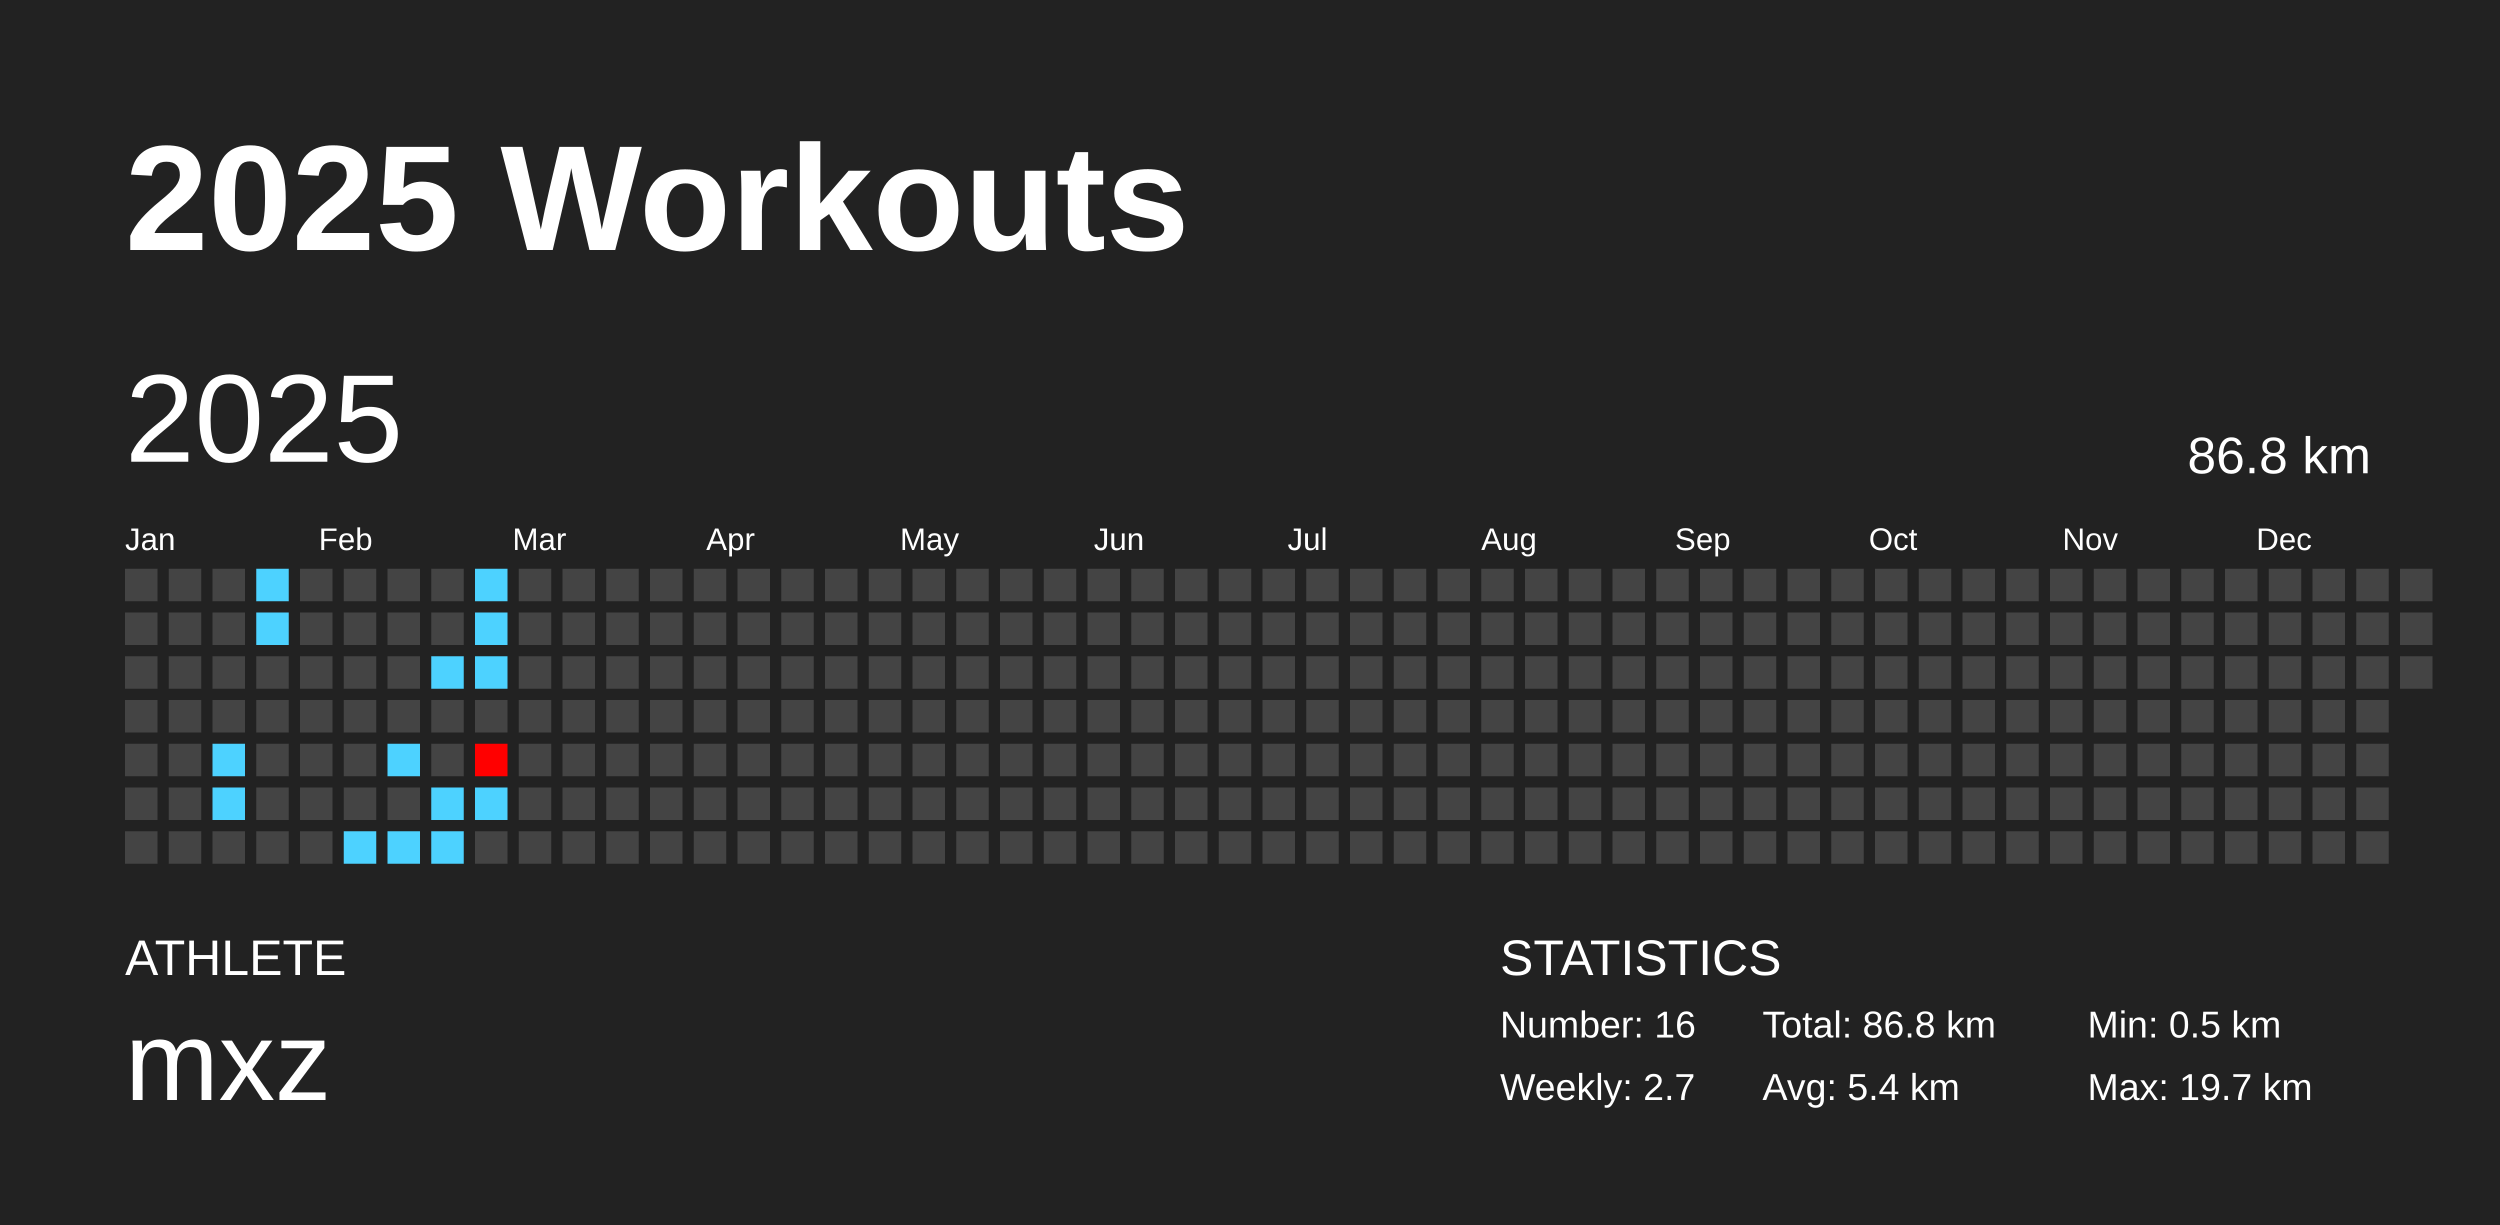
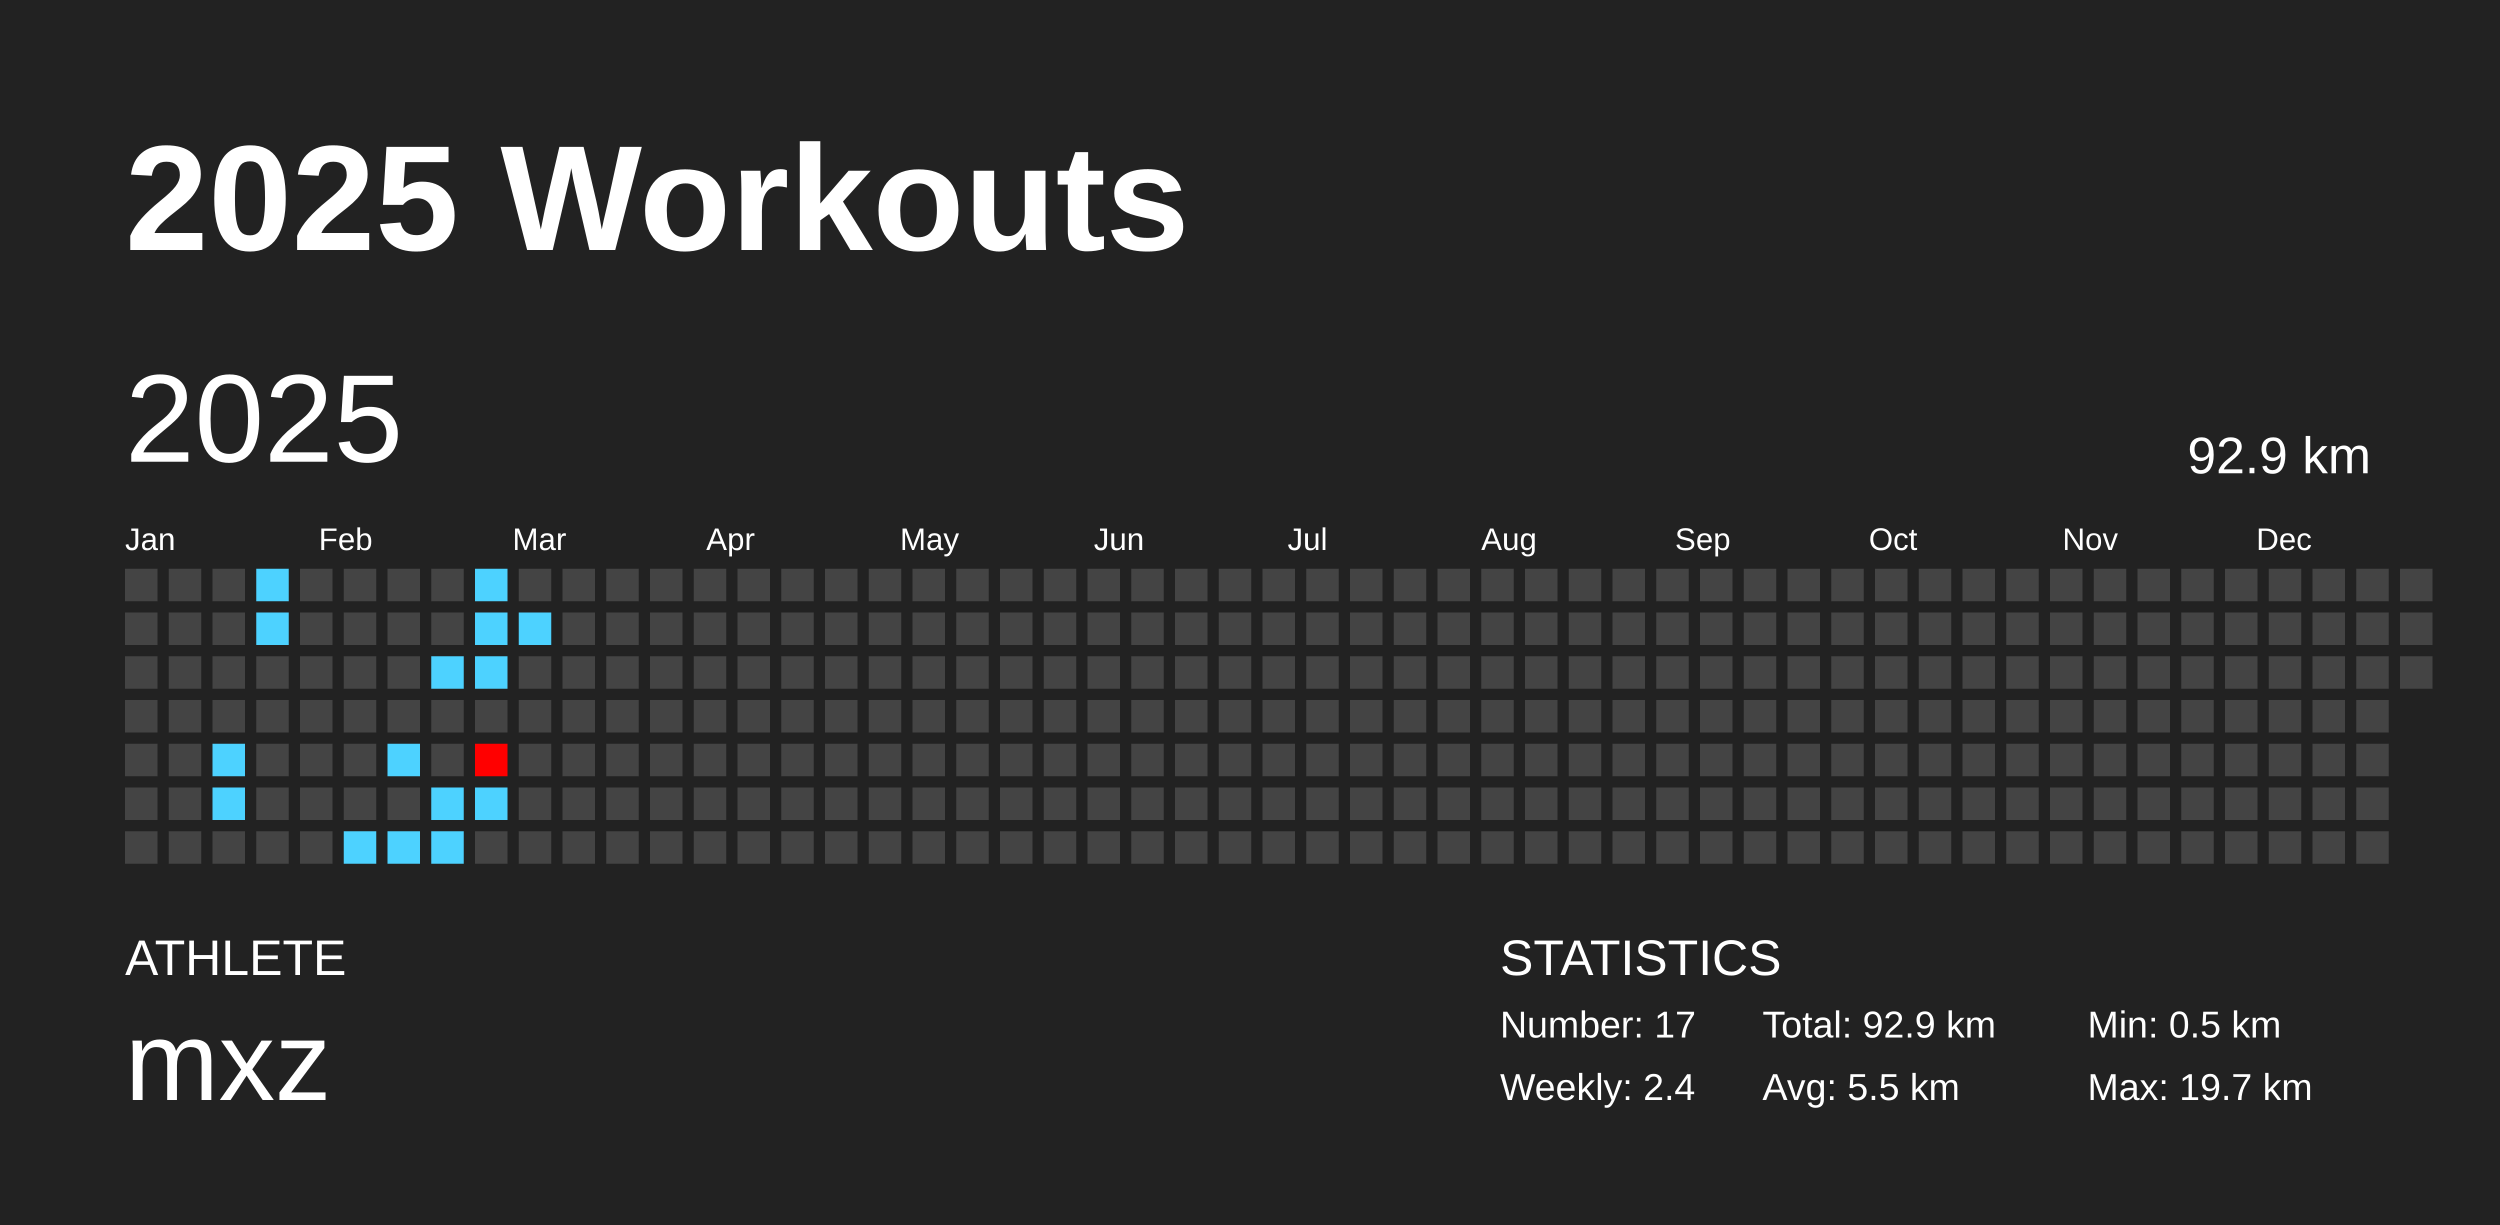
<svg xmlns="http://www.w3.org/2000/svg" baseProfile="full" height="98mm" version="1.1" viewBox="0,0,200,98" width="200mm">
  <defs />
  <rect fill="#222222" height="98" width="200" x="0" y="0" />
  <text fill="#FFFFFF" style="font-size:12px; font-family:Arial; font-weight:bold;" x="10" y="20">2025 Workouts</text>
  <text fill="#FFFFFF" style="font-size:4px; font-family:Arial" x="10" y="78">ATHLETE</text>
  <text fill="#FFFFFF" style="font-size:9px; font-family:Arial" x="10" y="88">mxz</text>
  <text fill="#FFFFFF" style="font-size:4px; font-family:Arial" x="120" y="78">STATISTICS</text>
-   <text fill="#FFFFFF" style="font-size:3px; font-family:Arial" x="120" y="83">Number: 16</text>
-   <text fill="#FFFFFF" style="font-size:3px; font-family:Arial" x="120" y="88">Weekly: 2.7</text>
-   <text fill="#FFFFFF" style="font-size:3px; font-family:Arial" x="141" y="83">Total: 86.8 km</text>
-   <text fill="#FFFFFF" style="font-size:3px; font-family:Arial" x="141" y="88">Avg: 5.4 km</text>
+   <text fill="#FFFFFF" style="font-size:3px; font-family:Arial" x="120" y="83">Number: 17</text>
+   <text fill="#FFFFFF" style="font-size:3px; font-family:Arial" x="120" y="88">Weekly: 2.4</text>
+   <text fill="#FFFFFF" style="font-size:3px; font-family:Arial" x="141" y="83">Total: 92.9 km</text>
+   <text fill="#FFFFFF" style="font-size:3px; font-family:Arial" x="141" y="88">Avg: 5.5 km</text>
  <text fill="#FFFFFF" style="font-size:3px; font-family:Arial" x="167" y="83">Min: 0.5 km</text>
  <text fill="#FFFFFF" style="font-size:3px; font-family:Arial" x="167" y="88">Max: 19.7 km</text>
  <text dominant-baseline="hanging" fill="#FFFFFF" style="font-size:10.0px; font-family:Arial;" x="10" y="30">2025</text>
-   <text dominant-baseline="hanging" fill="#FFFFFF" style="font-size:4.125px; font-family:Arial;" x="175" y="35">86.8 km</text>
+   <text dominant-baseline="hanging" fill="#FFFFFF" style="font-size:4.125px; font-family:Arial;" x="175" y="35">92.9 km</text>
  <text fill="#FFFFFF" style="font-size:2.5px; font-family:Arial" x="10.0" y="44">Jan</text>
  <text fill="#FFFFFF" style="font-size:2.5px; font-family:Arial" x="25.5" y="44">Feb</text>
  <text fill="#FFFFFF" style="font-size:2.5px; font-family:Arial" x="41.0" y="44">Mar</text>
  <text fill="#FFFFFF" style="font-size:2.5px; font-family:Arial" x="56.5" y="44">Apr</text>
  <text fill="#FFFFFF" style="font-size:2.5px; font-family:Arial" x="72.0" y="44">May</text>
  <text fill="#FFFFFF" style="font-size:2.5px; font-family:Arial" x="87.5" y="44">Jun</text>
  <text fill="#FFFFFF" style="font-size:2.5px; font-family:Arial" x="103.0" y="44">Jul</text>
  <text fill="#FFFFFF" style="font-size:2.5px; font-family:Arial" x="118.5" y="44">Aug</text>
  <text fill="#FFFFFF" style="font-size:2.5px; font-family:Arial" x="134.0" y="44">Sep</text>
  <text fill="#FFFFFF" style="font-size:2.5px; font-family:Arial" x="149.5" y="44">Oct</text>
  <text fill="#FFFFFF" style="font-size:2.5px; font-family:Arial" x="165.0" y="44">Nov</text>
  <text fill="#FFFFFF" style="font-size:2.5px; font-family:Arial" x="180.5" y="44">Dec</text>
  <rect fill="#444444" height="2.6" width="2.6" x="10.0" y="45.5" />
  <rect fill="#444444" height="2.6" width="2.6" x="10.0" y="49.0" />
  <rect fill="#444444" height="2.6" width="2.6" x="10.0" y="52.5" />
  <rect fill="#444444" height="2.6" width="2.6" x="10.0" y="56.0" />
  <rect fill="#444444" height="2.6" width="2.6" x="10.0" y="59.5" />
  <rect fill="#444444" height="2.6" width="2.6" x="10.0" y="63.0" />
  <rect fill="#444444" height="2.6" width="2.6" x="10.0" y="66.5" />
  <rect fill="#444444" height="2.6" width="2.6" x="13.5" y="45.5" />
  <rect fill="#444444" height="2.6" width="2.6" x="13.5" y="49.0" />
  <rect fill="#444444" height="2.6" width="2.6" x="13.5" y="52.5" />
  <rect fill="#444444" height="2.6" width="2.6" x="13.5" y="56.0" />
  <rect fill="#444444" height="2.6" width="2.6" x="13.5" y="59.5" />
  <rect fill="#444444" height="2.6" width="2.6" x="13.5" y="63.0" />
  <rect fill="#444444" height="2.6" width="2.6" x="13.5" y="66.5" />
  <rect fill="#444444" height="2.6" width="2.6" x="17.0" y="45.5" />
  <rect fill="#444444" height="2.6" width="2.6" x="17.0" y="49.0" />
  <rect fill="#444444" height="2.6" width="2.6" x="17.0" y="52.5" />
  <rect fill="#444444" height="2.6" width="2.6" x="17.0" y="56.0" />
  <rect fill="#4dd2ff" height="2.6" width="2.6" x="17.0" y="59.5" />
  <rect fill="#4dd2ff" height="2.6" width="2.6" x="17.0" y="63.0" />
  <rect fill="#444444" height="2.6" width="2.6" x="17.0" y="66.5" />
  <rect fill="#4dd2ff" height="2.6" width="2.6" x="20.5" y="45.5" />
  <rect fill="#4dd2ff" height="2.6" width="2.6" x="20.5" y="49.0" />
  <rect fill="#444444" height="2.6" width="2.6" x="20.5" y="52.5" />
  <rect fill="#444444" height="2.6" width="2.6" x="20.5" y="56.0" />
  <rect fill="#444444" height="2.6" width="2.6" x="20.5" y="59.5" />
  <rect fill="#444444" height="2.6" width="2.6" x="20.5" y="63.0" />
  <rect fill="#444444" height="2.6" width="2.6" x="20.5" y="66.5" />
  <rect fill="#444444" height="2.6" width="2.6" x="24.0" y="45.5" />
  <rect fill="#444444" height="2.6" width="2.6" x="24.0" y="49.0" />
  <rect fill="#444444" height="2.6" width="2.6" x="24.0" y="52.5" />
  <rect fill="#444444" height="2.6" width="2.6" x="24.0" y="56.0" />
  <rect fill="#444444" height="2.6" width="2.6" x="24.0" y="59.5" />
  <rect fill="#444444" height="2.6" width="2.6" x="24.0" y="63.0" />
  <rect fill="#444444" height="2.6" width="2.6" x="24.0" y="66.5" />
  <rect fill="#444444" height="2.6" width="2.6" x="27.5" y="45.5" />
  <rect fill="#444444" height="2.6" width="2.6" x="27.5" y="49.0" />
  <rect fill="#444444" height="2.6" width="2.6" x="27.5" y="52.5" />
  <rect fill="#444444" height="2.6" width="2.6" x="27.5" y="56.0" />
  <rect fill="#444444" height="2.6" width="2.6" x="27.5" y="59.5" />
  <rect fill="#444444" height="2.6" width="2.6" x="27.5" y="63.0" />
  <rect fill="#4dd2ff" height="2.6" width="2.6" x="27.5" y="66.5" />
  <rect fill="#444444" height="2.6" width="2.6" x="31.0" y="45.5" />
  <rect fill="#444444" height="2.6" width="2.6" x="31.0" y="49.0" />
  <rect fill="#444444" height="2.6" width="2.6" x="31.0" y="52.5" />
  <rect fill="#444444" height="2.6" width="2.6" x="31.0" y="56.0" />
  <rect fill="#4dd2ff" height="2.6" width="2.6" x="31.0" y="59.5" />
  <rect fill="#444444" height="2.6" width="2.6" x="31.0" y="63.0" />
  <rect fill="#4dd2ff" height="2.6" width="2.6" x="31.0" y="66.5" />
  <rect fill="#444444" height="2.6" width="2.6" x="34.5" y="45.5" />
  <rect fill="#444444" height="2.6" width="2.6" x="34.5" y="49.0" />
  <rect fill="#4dd2ff" height="2.6" width="2.6" x="34.5" y="52.5" />
  <rect fill="#444444" height="2.6" width="2.6" x="34.5" y="56.0" />
  <rect fill="#444444" height="2.6" width="2.6" x="34.5" y="59.5" />
  <rect fill="#4dd2ff" height="2.6" width="2.6" x="34.5" y="63.0" />
  <rect fill="#4dd2ff" height="2.6" width="2.6" x="34.5" y="66.5" />
  <rect fill="#4dd2ff" height="2.6" width="2.6" x="38.0" y="45.5" />
  <rect fill="#4dd2ff" height="2.6" width="2.6" x="38.0" y="49.0" />
  <rect fill="#4dd2ff" height="2.6" width="2.6" x="38.0" y="52.5" />
  <rect fill="#444444" height="2.6" width="2.6" x="38.0" y="56.0" />
  <rect fill="#ff0000" height="2.6" width="2.6" x="38.0" y="59.5" />
  <rect fill="#4dd2ff" height="2.6" width="2.6" x="38.0" y="63.0" />
  <rect fill="#444444" height="2.6" width="2.6" x="38.0" y="66.5" />
  <rect fill="#444444" height="2.6" width="2.6" x="41.5" y="45.5" />
-   <rect fill="#444444" height="2.6" width="2.6" x="41.5" y="49.0" />
+   <rect fill="#4dd2ff" height="2.6" width="2.6" x="41.5" y="49.0" />
  <rect fill="#444444" height="2.6" width="2.6" x="41.5" y="52.5" />
  <rect fill="#444444" height="2.6" width="2.6" x="41.5" y="56.0" />
  <rect fill="#444444" height="2.6" width="2.6" x="41.5" y="59.5" />
  <rect fill="#444444" height="2.6" width="2.6" x="41.5" y="63.0" />
  <rect fill="#444444" height="2.6" width="2.6" x="41.5" y="66.5" />
  <rect fill="#444444" height="2.6" width="2.6" x="45.0" y="45.5" />
  <rect fill="#444444" height="2.6" width="2.6" x="45.0" y="49.0" />
  <rect fill="#444444" height="2.6" width="2.6" x="45.0" y="52.5" />
  <rect fill="#444444" height="2.6" width="2.6" x="45.0" y="56.0" />
  <rect fill="#444444" height="2.6" width="2.6" x="45.0" y="59.5" />
  <rect fill="#444444" height="2.6" width="2.6" x="45.0" y="63.0" />
  <rect fill="#444444" height="2.6" width="2.6" x="45.0" y="66.5" />
  <rect fill="#444444" height="2.6" width="2.6" x="48.5" y="45.5" />
  <rect fill="#444444" height="2.6" width="2.6" x="48.5" y="49.0" />
  <rect fill="#444444" height="2.6" width="2.6" x="48.5" y="52.5" />
  <rect fill="#444444" height="2.6" width="2.6" x="48.5" y="56.0" />
  <rect fill="#444444" height="2.6" width="2.6" x="48.5" y="59.5" />
  <rect fill="#444444" height="2.6" width="2.6" x="48.5" y="63.0" />
  <rect fill="#444444" height="2.6" width="2.6" x="48.5" y="66.5" />
  <rect fill="#444444" height="2.6" width="2.6" x="52.0" y="45.5" />
  <rect fill="#444444" height="2.6" width="2.6" x="52.0" y="49.0" />
  <rect fill="#444444" height="2.6" width="2.6" x="52.0" y="52.5" />
  <rect fill="#444444" height="2.6" width="2.6" x="52.0" y="56.0" />
  <rect fill="#444444" height="2.6" width="2.6" x="52.0" y="59.5" />
  <rect fill="#444444" height="2.6" width="2.6" x="52.0" y="63.0" />
  <rect fill="#444444" height="2.6" width="2.6" x="52.0" y="66.5" />
  <rect fill="#444444" height="2.6" width="2.6" x="55.5" y="45.5" />
  <rect fill="#444444" height="2.6" width="2.6" x="55.5" y="49.0" />
  <rect fill="#444444" height="2.6" width="2.6" x="55.5" y="52.5" />
  <rect fill="#444444" height="2.6" width="2.6" x="55.5" y="56.0" />
  <rect fill="#444444" height="2.6" width="2.6" x="55.5" y="59.5" />
  <rect fill="#444444" height="2.6" width="2.6" x="55.5" y="63.0" />
  <rect fill="#444444" height="2.6" width="2.6" x="55.5" y="66.5" />
  <rect fill="#444444" height="2.6" width="2.6" x="59.0" y="45.5" />
  <rect fill="#444444" height="2.6" width="2.6" x="59.0" y="49.0" />
  <rect fill="#444444" height="2.6" width="2.6" x="59.0" y="52.5" />
  <rect fill="#444444" height="2.6" width="2.6" x="59.0" y="56.0" />
  <rect fill="#444444" height="2.6" width="2.6" x="59.0" y="59.5" />
  <rect fill="#444444" height="2.6" width="2.6" x="59.0" y="63.0" />
  <rect fill="#444444" height="2.6" width="2.6" x="59.0" y="66.5" />
  <rect fill="#444444" height="2.6" width="2.6" x="62.5" y="45.5" />
  <rect fill="#444444" height="2.6" width="2.6" x="62.5" y="49.0" />
  <rect fill="#444444" height="2.6" width="2.6" x="62.5" y="52.5" />
  <rect fill="#444444" height="2.6" width="2.6" x="62.5" y="56.0" />
  <rect fill="#444444" height="2.6" width="2.6" x="62.5" y="59.5" />
  <rect fill="#444444" height="2.6" width="2.6" x="62.5" y="63.0" />
  <rect fill="#444444" height="2.6" width="2.6" x="62.5" y="66.5" />
  <rect fill="#444444" height="2.6" width="2.6" x="66.0" y="45.5" />
  <rect fill="#444444" height="2.6" width="2.6" x="66.0" y="49.0" />
  <rect fill="#444444" height="2.6" width="2.6" x="66.0" y="52.5" />
  <rect fill="#444444" height="2.6" width="2.6" x="66.0" y="56.0" />
  <rect fill="#444444" height="2.6" width="2.6" x="66.0" y="59.5" />
  <rect fill="#444444" height="2.6" width="2.6" x="66.0" y="63.0" />
  <rect fill="#444444" height="2.6" width="2.6" x="66.0" y="66.5" />
  <rect fill="#444444" height="2.6" width="2.6" x="69.5" y="45.5" />
  <rect fill="#444444" height="2.6" width="2.6" x="69.5" y="49.0" />
  <rect fill="#444444" height="2.6" width="2.6" x="69.5" y="52.5" />
  <rect fill="#444444" height="2.6" width="2.6" x="69.5" y="56.0" />
  <rect fill="#444444" height="2.6" width="2.6" x="69.5" y="59.5" />
  <rect fill="#444444" height="2.6" width="2.6" x="69.5" y="63.0" />
  <rect fill="#444444" height="2.6" width="2.6" x="69.5" y="66.5" />
  <rect fill="#444444" height="2.6" width="2.6" x="73.0" y="45.5" />
  <rect fill="#444444" height="2.6" width="2.6" x="73.0" y="49.0" />
  <rect fill="#444444" height="2.6" width="2.6" x="73.0" y="52.5" />
  <rect fill="#444444" height="2.6" width="2.6" x="73.0" y="56.0" />
  <rect fill="#444444" height="2.6" width="2.6" x="73.0" y="59.5" />
  <rect fill="#444444" height="2.6" width="2.6" x="73.0" y="63.0" />
  <rect fill="#444444" height="2.6" width="2.6" x="73.0" y="66.5" />
  <rect fill="#444444" height="2.6" width="2.6" x="76.5" y="45.5" />
  <rect fill="#444444" height="2.6" width="2.6" x="76.5" y="49.0" />
  <rect fill="#444444" height="2.6" width="2.6" x="76.5" y="52.5" />
  <rect fill="#444444" height="2.6" width="2.6" x="76.5" y="56.0" />
  <rect fill="#444444" height="2.6" width="2.6" x="76.5" y="59.5" />
  <rect fill="#444444" height="2.6" width="2.6" x="76.5" y="63.0" />
  <rect fill="#444444" height="2.6" width="2.6" x="76.5" y="66.5" />
  <rect fill="#444444" height="2.6" width="2.6" x="80.0" y="45.5" />
  <rect fill="#444444" height="2.6" width="2.6" x="80.0" y="49.0" />
  <rect fill="#444444" height="2.6" width="2.6" x="80.0" y="52.5" />
  <rect fill="#444444" height="2.6" width="2.6" x="80.0" y="56.0" />
  <rect fill="#444444" height="2.6" width="2.6" x="80.0" y="59.5" />
  <rect fill="#444444" height="2.6" width="2.6" x="80.0" y="63.0" />
  <rect fill="#444444" height="2.6" width="2.6" x="80.0" y="66.5" />
  <rect fill="#444444" height="2.6" width="2.6" x="83.5" y="45.5" />
  <rect fill="#444444" height="2.6" width="2.6" x="83.5" y="49.0" />
  <rect fill="#444444" height="2.6" width="2.6" x="83.5" y="52.5" />
  <rect fill="#444444" height="2.6" width="2.6" x="83.5" y="56.0" />
  <rect fill="#444444" height="2.6" width="2.6" x="83.5" y="59.5" />
  <rect fill="#444444" height="2.6" width="2.6" x="83.5" y="63.0" />
  <rect fill="#444444" height="2.6" width="2.6" x="83.5" y="66.5" />
  <rect fill="#444444" height="2.6" width="2.6" x="87.0" y="45.5" />
  <rect fill="#444444" height="2.6" width="2.6" x="87.0" y="49.0" />
  <rect fill="#444444" height="2.6" width="2.6" x="87.0" y="52.5" />
  <rect fill="#444444" height="2.6" width="2.6" x="87.0" y="56.0" />
  <rect fill="#444444" height="2.6" width="2.6" x="87.0" y="59.5" />
  <rect fill="#444444" height="2.6" width="2.6" x="87.0" y="63.0" />
  <rect fill="#444444" height="2.6" width="2.6" x="87.0" y="66.5" />
  <rect fill="#444444" height="2.6" width="2.6" x="90.5" y="45.5" />
  <rect fill="#444444" height="2.6" width="2.6" x="90.5" y="49.0" />
  <rect fill="#444444" height="2.6" width="2.6" x="90.5" y="52.5" />
  <rect fill="#444444" height="2.6" width="2.6" x="90.5" y="56.0" />
  <rect fill="#444444" height="2.6" width="2.6" x="90.5" y="59.5" />
  <rect fill="#444444" height="2.6" width="2.6" x="90.5" y="63.0" />
  <rect fill="#444444" height="2.6" width="2.6" x="90.5" y="66.5" />
  <rect fill="#444444" height="2.6" width="2.6" x="94.0" y="45.5" />
  <rect fill="#444444" height="2.6" width="2.6" x="94.0" y="49.0" />
  <rect fill="#444444" height="2.6" width="2.6" x="94.0" y="52.5" />
  <rect fill="#444444" height="2.6" width="2.6" x="94.0" y="56.0" />
  <rect fill="#444444" height="2.6" width="2.6" x="94.0" y="59.5" />
  <rect fill="#444444" height="2.6" width="2.6" x="94.0" y="63.0" />
  <rect fill="#444444" height="2.6" width="2.6" x="94.0" y="66.5" />
  <rect fill="#444444" height="2.6" width="2.6" x="97.5" y="45.5" />
  <rect fill="#444444" height="2.6" width="2.6" x="97.5" y="49.0" />
  <rect fill="#444444" height="2.6" width="2.6" x="97.5" y="52.5" />
  <rect fill="#444444" height="2.6" width="2.6" x="97.5" y="56.0" />
  <rect fill="#444444" height="2.6" width="2.6" x="97.5" y="59.5" />
  <rect fill="#444444" height="2.6" width="2.6" x="97.5" y="63.0" />
  <rect fill="#444444" height="2.6" width="2.6" x="97.5" y="66.5" />
  <rect fill="#444444" height="2.6" width="2.6" x="101.0" y="45.5" />
  <rect fill="#444444" height="2.6" width="2.6" x="101.0" y="49.0" />
  <rect fill="#444444" height="2.6" width="2.6" x="101.0" y="52.5" />
  <rect fill="#444444" height="2.6" width="2.6" x="101.0" y="56.0" />
  <rect fill="#444444" height="2.6" width="2.6" x="101.0" y="59.5" />
  <rect fill="#444444" height="2.6" width="2.6" x="101.0" y="63.0" />
  <rect fill="#444444" height="2.6" width="2.6" x="101.0" y="66.5" />
  <rect fill="#444444" height="2.6" width="2.6" x="104.5" y="45.5" />
  <rect fill="#444444" height="2.6" width="2.6" x="104.5" y="49.0" />
  <rect fill="#444444" height="2.6" width="2.6" x="104.5" y="52.5" />
  <rect fill="#444444" height="2.6" width="2.6" x="104.5" y="56.0" />
  <rect fill="#444444" height="2.6" width="2.6" x="104.5" y="59.5" />
  <rect fill="#444444" height="2.6" width="2.6" x="104.5" y="63.0" />
  <rect fill="#444444" height="2.6" width="2.6" x="104.5" y="66.5" />
  <rect fill="#444444" height="2.6" width="2.6" x="108.0" y="45.5" />
  <rect fill="#444444" height="2.6" width="2.6" x="108.0" y="49.0" />
  <rect fill="#444444" height="2.6" width="2.6" x="108.0" y="52.5" />
  <rect fill="#444444" height="2.6" width="2.6" x="108.0" y="56.0" />
  <rect fill="#444444" height="2.6" width="2.6" x="108.0" y="59.5" />
  <rect fill="#444444" height="2.6" width="2.6" x="108.0" y="63.0" />
  <rect fill="#444444" height="2.6" width="2.6" x="108.0" y="66.5" />
  <rect fill="#444444" height="2.6" width="2.6" x="111.5" y="45.5" />
  <rect fill="#444444" height="2.6" width="2.6" x="111.5" y="49.0" />
  <rect fill="#444444" height="2.6" width="2.6" x="111.5" y="52.5" />
  <rect fill="#444444" height="2.6" width="2.6" x="111.5" y="56.0" />
  <rect fill="#444444" height="2.6" width="2.6" x="111.5" y="59.5" />
  <rect fill="#444444" height="2.6" width="2.6" x="111.5" y="63.0" />
  <rect fill="#444444" height="2.6" width="2.6" x="111.5" y="66.5" />
  <rect fill="#444444" height="2.6" width="2.6" x="115.0" y="45.5" />
  <rect fill="#444444" height="2.6" width="2.6" x="115.0" y="49.0" />
  <rect fill="#444444" height="2.6" width="2.6" x="115.0" y="52.5" />
  <rect fill="#444444" height="2.6" width="2.6" x="115.0" y="56.0" />
  <rect fill="#444444" height="2.6" width="2.6" x="115.0" y="59.5" />
  <rect fill="#444444" height="2.6" width="2.6" x="115.0" y="63.0" />
  <rect fill="#444444" height="2.6" width="2.6" x="115.0" y="66.5" />
  <rect fill="#444444" height="2.6" width="2.6" x="118.5" y="45.5" />
  <rect fill="#444444" height="2.6" width="2.6" x="118.5" y="49.0" />
  <rect fill="#444444" height="2.6" width="2.6" x="118.5" y="52.5" />
  <rect fill="#444444" height="2.6" width="2.6" x="118.5" y="56.0" />
  <rect fill="#444444" height="2.6" width="2.6" x="118.5" y="59.5" />
  <rect fill="#444444" height="2.6" width="2.6" x="118.5" y="63.0" />
  <rect fill="#444444" height="2.6" width="2.6" x="118.5" y="66.5" />
  <rect fill="#444444" height="2.6" width="2.6" x="122.0" y="45.5" />
  <rect fill="#444444" height="2.6" width="2.6" x="122.0" y="49.0" />
  <rect fill="#444444" height="2.6" width="2.6" x="122.0" y="52.5" />
  <rect fill="#444444" height="2.6" width="2.6" x="122.0" y="56.0" />
  <rect fill="#444444" height="2.6" width="2.6" x="122.0" y="59.5" />
  <rect fill="#444444" height="2.6" width="2.6" x="122.0" y="63.0" />
  <rect fill="#444444" height="2.6" width="2.6" x="122.0" y="66.5" />
  <rect fill="#444444" height="2.6" width="2.6" x="125.5" y="45.5" />
  <rect fill="#444444" height="2.6" width="2.6" x="125.5" y="49.0" />
  <rect fill="#444444" height="2.6" width="2.6" x="125.5" y="52.5" />
  <rect fill="#444444" height="2.6" width="2.6" x="125.5" y="56.0" />
  <rect fill="#444444" height="2.6" width="2.6" x="125.5" y="59.5" />
  <rect fill="#444444" height="2.6" width="2.6" x="125.5" y="63.0" />
  <rect fill="#444444" height="2.6" width="2.6" x="125.5" y="66.5" />
  <rect fill="#444444" height="2.6" width="2.6" x="129.0" y="45.5" />
  <rect fill="#444444" height="2.6" width="2.6" x="129.0" y="49.0" />
  <rect fill="#444444" height="2.6" width="2.6" x="129.0" y="52.5" />
  <rect fill="#444444" height="2.6" width="2.6" x="129.0" y="56.0" />
  <rect fill="#444444" height="2.6" width="2.6" x="129.0" y="59.5" />
  <rect fill="#444444" height="2.6" width="2.6" x="129.0" y="63.0" />
  <rect fill="#444444" height="2.6" width="2.6" x="129.0" y="66.5" />
  <rect fill="#444444" height="2.6" width="2.6" x="132.5" y="45.5" />
  <rect fill="#444444" height="2.6" width="2.6" x="132.5" y="49.0" />
  <rect fill="#444444" height="2.6" width="2.6" x="132.5" y="52.5" />
  <rect fill="#444444" height="2.6" width="2.6" x="132.5" y="56.0" />
  <rect fill="#444444" height="2.6" width="2.6" x="132.5" y="59.5" />
  <rect fill="#444444" height="2.6" width="2.6" x="132.5" y="63.0" />
  <rect fill="#444444" height="2.6" width="2.6" x="132.5" y="66.5" />
  <rect fill="#444444" height="2.6" width="2.6" x="136.0" y="45.5" />
  <rect fill="#444444" height="2.6" width="2.6" x="136.0" y="49.0" />
  <rect fill="#444444" height="2.6" width="2.6" x="136.0" y="52.5" />
  <rect fill="#444444" height="2.6" width="2.6" x="136.0" y="56.0" />
  <rect fill="#444444" height="2.6" width="2.6" x="136.0" y="59.5" />
  <rect fill="#444444" height="2.6" width="2.6" x="136.0" y="63.0" />
  <rect fill="#444444" height="2.6" width="2.6" x="136.0" y="66.5" />
  <rect fill="#444444" height="2.6" width="2.6" x="139.5" y="45.5" />
  <rect fill="#444444" height="2.6" width="2.6" x="139.5" y="49.0" />
  <rect fill="#444444" height="2.6" width="2.6" x="139.5" y="52.5" />
  <rect fill="#444444" height="2.6" width="2.6" x="139.5" y="56.0" />
  <rect fill="#444444" height="2.6" width="2.6" x="139.5" y="59.5" />
  <rect fill="#444444" height="2.6" width="2.6" x="139.5" y="63.0" />
  <rect fill="#444444" height="2.6" width="2.6" x="139.5" y="66.5" />
  <rect fill="#444444" height="2.6" width="2.6" x="143.0" y="45.5" />
  <rect fill="#444444" height="2.6" width="2.6" x="143.0" y="49.0" />
  <rect fill="#444444" height="2.6" width="2.6" x="143.0" y="52.5" />
  <rect fill="#444444" height="2.6" width="2.6" x="143.0" y="56.0" />
  <rect fill="#444444" height="2.6" width="2.6" x="143.0" y="59.5" />
  <rect fill="#444444" height="2.6" width="2.6" x="143.0" y="63.0" />
  <rect fill="#444444" height="2.6" width="2.6" x="143.0" y="66.5" />
  <rect fill="#444444" height="2.6" width="2.6" x="146.5" y="45.5" />
  <rect fill="#444444" height="2.6" width="2.6" x="146.5" y="49.0" />
  <rect fill="#444444" height="2.6" width="2.6" x="146.5" y="52.5" />
  <rect fill="#444444" height="2.6" width="2.6" x="146.5" y="56.0" />
  <rect fill="#444444" height="2.6" width="2.6" x="146.5" y="59.5" />
  <rect fill="#444444" height="2.6" width="2.6" x="146.5" y="63.0" />
  <rect fill="#444444" height="2.6" width="2.6" x="146.5" y="66.5" />
  <rect fill="#444444" height="2.6" width="2.6" x="150.0" y="45.5" />
  <rect fill="#444444" height="2.6" width="2.6" x="150.0" y="49.0" />
  <rect fill="#444444" height="2.6" width="2.6" x="150.0" y="52.5" />
  <rect fill="#444444" height="2.6" width="2.6" x="150.0" y="56.0" />
  <rect fill="#444444" height="2.6" width="2.6" x="150.0" y="59.5" />
  <rect fill="#444444" height="2.6" width="2.6" x="150.0" y="63.0" />
  <rect fill="#444444" height="2.6" width="2.6" x="150.0" y="66.5" />
  <rect fill="#444444" height="2.6" width="2.6" x="153.5" y="45.5" />
  <rect fill="#444444" height="2.6" width="2.6" x="153.5" y="49.0" />
  <rect fill="#444444" height="2.6" width="2.6" x="153.5" y="52.5" />
  <rect fill="#444444" height="2.6" width="2.6" x="153.5" y="56.0" />
  <rect fill="#444444" height="2.6" width="2.6" x="153.5" y="59.5" />
  <rect fill="#444444" height="2.6" width="2.6" x="153.5" y="63.0" />
  <rect fill="#444444" height="2.6" width="2.6" x="153.5" y="66.5" />
  <rect fill="#444444" height="2.6" width="2.6" x="157.0" y="45.5" />
  <rect fill="#444444" height="2.6" width="2.6" x="157.0" y="49.0" />
  <rect fill="#444444" height="2.6" width="2.6" x="157.0" y="52.5" />
  <rect fill="#444444" height="2.6" width="2.6" x="157.0" y="56.0" />
  <rect fill="#444444" height="2.6" width="2.6" x="157.0" y="59.5" />
  <rect fill="#444444" height="2.6" width="2.6" x="157.0" y="63.0" />
  <rect fill="#444444" height="2.6" width="2.6" x="157.0" y="66.5" />
  <rect fill="#444444" height="2.6" width="2.6" x="160.5" y="45.5" />
  <rect fill="#444444" height="2.6" width="2.6" x="160.5" y="49.0" />
  <rect fill="#444444" height="2.6" width="2.6" x="160.5" y="52.5" />
  <rect fill="#444444" height="2.6" width="2.6" x="160.5" y="56.0" />
  <rect fill="#444444" height="2.6" width="2.6" x="160.5" y="59.5" />
  <rect fill="#444444" height="2.6" width="2.6" x="160.5" y="63.0" />
  <rect fill="#444444" height="2.6" width="2.6" x="160.5" y="66.5" />
  <rect fill="#444444" height="2.6" width="2.6" x="164.0" y="45.5" />
  <rect fill="#444444" height="2.6" width="2.6" x="164.0" y="49.0" />
  <rect fill="#444444" height="2.6" width="2.6" x="164.0" y="52.5" />
  <rect fill="#444444" height="2.6" width="2.6" x="164.0" y="56.0" />
  <rect fill="#444444" height="2.6" width="2.6" x="164.0" y="59.5" />
  <rect fill="#444444" height="2.6" width="2.6" x="164.0" y="63.0" />
  <rect fill="#444444" height="2.6" width="2.6" x="164.0" y="66.5" />
  <rect fill="#444444" height="2.6" width="2.6" x="167.5" y="45.5" />
  <rect fill="#444444" height="2.6" width="2.6" x="167.5" y="49.0" />
  <rect fill="#444444" height="2.6" width="2.6" x="167.5" y="52.5" />
  <rect fill="#444444" height="2.6" width="2.6" x="167.5" y="56.0" />
  <rect fill="#444444" height="2.6" width="2.6" x="167.5" y="59.5" />
  <rect fill="#444444" height="2.6" width="2.6" x="167.5" y="63.0" />
  <rect fill="#444444" height="2.6" width="2.6" x="167.5" y="66.5" />
  <rect fill="#444444" height="2.6" width="2.6" x="171.0" y="45.5" />
  <rect fill="#444444" height="2.6" width="2.6" x="171.0" y="49.0" />
  <rect fill="#444444" height="2.6" width="2.6" x="171.0" y="52.5" />
  <rect fill="#444444" height="2.6" width="2.6" x="171.0" y="56.0" />
  <rect fill="#444444" height="2.6" width="2.6" x="171.0" y="59.5" />
  <rect fill="#444444" height="2.6" width="2.6" x="171.0" y="63.0" />
  <rect fill="#444444" height="2.6" width="2.6" x="171.0" y="66.5" />
  <rect fill="#444444" height="2.6" width="2.6" x="174.5" y="45.5" />
  <rect fill="#444444" height="2.6" width="2.6" x="174.5" y="49.0" />
  <rect fill="#444444" height="2.6" width="2.6" x="174.5" y="52.5" />
  <rect fill="#444444" height="2.6" width="2.6" x="174.5" y="56.0" />
  <rect fill="#444444" height="2.6" width="2.6" x="174.5" y="59.5" />
  <rect fill="#444444" height="2.6" width="2.6" x="174.5" y="63.0" />
  <rect fill="#444444" height="2.6" width="2.6" x="174.5" y="66.5" />
  <rect fill="#444444" height="2.6" width="2.6" x="178.0" y="45.5" />
  <rect fill="#444444" height="2.6" width="2.6" x="178.0" y="49.0" />
  <rect fill="#444444" height="2.6" width="2.6" x="178.0" y="52.5" />
  <rect fill="#444444" height="2.6" width="2.6" x="178.0" y="56.0" />
  <rect fill="#444444" height="2.6" width="2.6" x="178.0" y="59.5" />
  <rect fill="#444444" height="2.6" width="2.6" x="178.0" y="63.0" />
  <rect fill="#444444" height="2.6" width="2.6" x="178.0" y="66.5" />
  <rect fill="#444444" height="2.6" width="2.6" x="181.5" y="45.5" />
  <rect fill="#444444" height="2.6" width="2.6" x="181.5" y="49.0" />
  <rect fill="#444444" height="2.6" width="2.6" x="181.5" y="52.5" />
  <rect fill="#444444" height="2.6" width="2.6" x="181.5" y="56.0" />
  <rect fill="#444444" height="2.6" width="2.6" x="181.5" y="59.5" />
  <rect fill="#444444" height="2.6" width="2.6" x="181.5" y="63.0" />
  <rect fill="#444444" height="2.6" width="2.6" x="181.5" y="66.5" />
  <rect fill="#444444" height="2.6" width="2.6" x="185.0" y="45.5" />
  <rect fill="#444444" height="2.6" width="2.6" x="185.0" y="49.0" />
  <rect fill="#444444" height="2.6" width="2.6" x="185.0" y="52.5" />
  <rect fill="#444444" height="2.6" width="2.6" x="185.0" y="56.0" />
  <rect fill="#444444" height="2.6" width="2.6" x="185.0" y="59.5" />
  <rect fill="#444444" height="2.6" width="2.6" x="185.0" y="63.0" />
  <rect fill="#444444" height="2.6" width="2.6" x="185.0" y="66.5" />
  <rect fill="#444444" height="2.6" width="2.6" x="188.5" y="45.5" />
  <rect fill="#444444" height="2.6" width="2.6" x="188.5" y="49.0" />
  <rect fill="#444444" height="2.6" width="2.6" x="188.5" y="52.5" />
  <rect fill="#444444" height="2.6" width="2.6" x="188.5" y="56.0" />
  <rect fill="#444444" height="2.6" width="2.6" x="188.5" y="59.5" />
  <rect fill="#444444" height="2.6" width="2.6" x="188.5" y="63.0" />
  <rect fill="#444444" height="2.6" width="2.6" x="188.5" y="66.5" />
  <rect fill="#444444" height="2.6" width="2.6" x="192.0" y="45.5" />
  <rect fill="#444444" height="2.6" width="2.6" x="192.0" y="49.0" />
  <rect fill="#444444" height="2.6" width="2.6" x="192.0" y="52.5" />
</svg>
